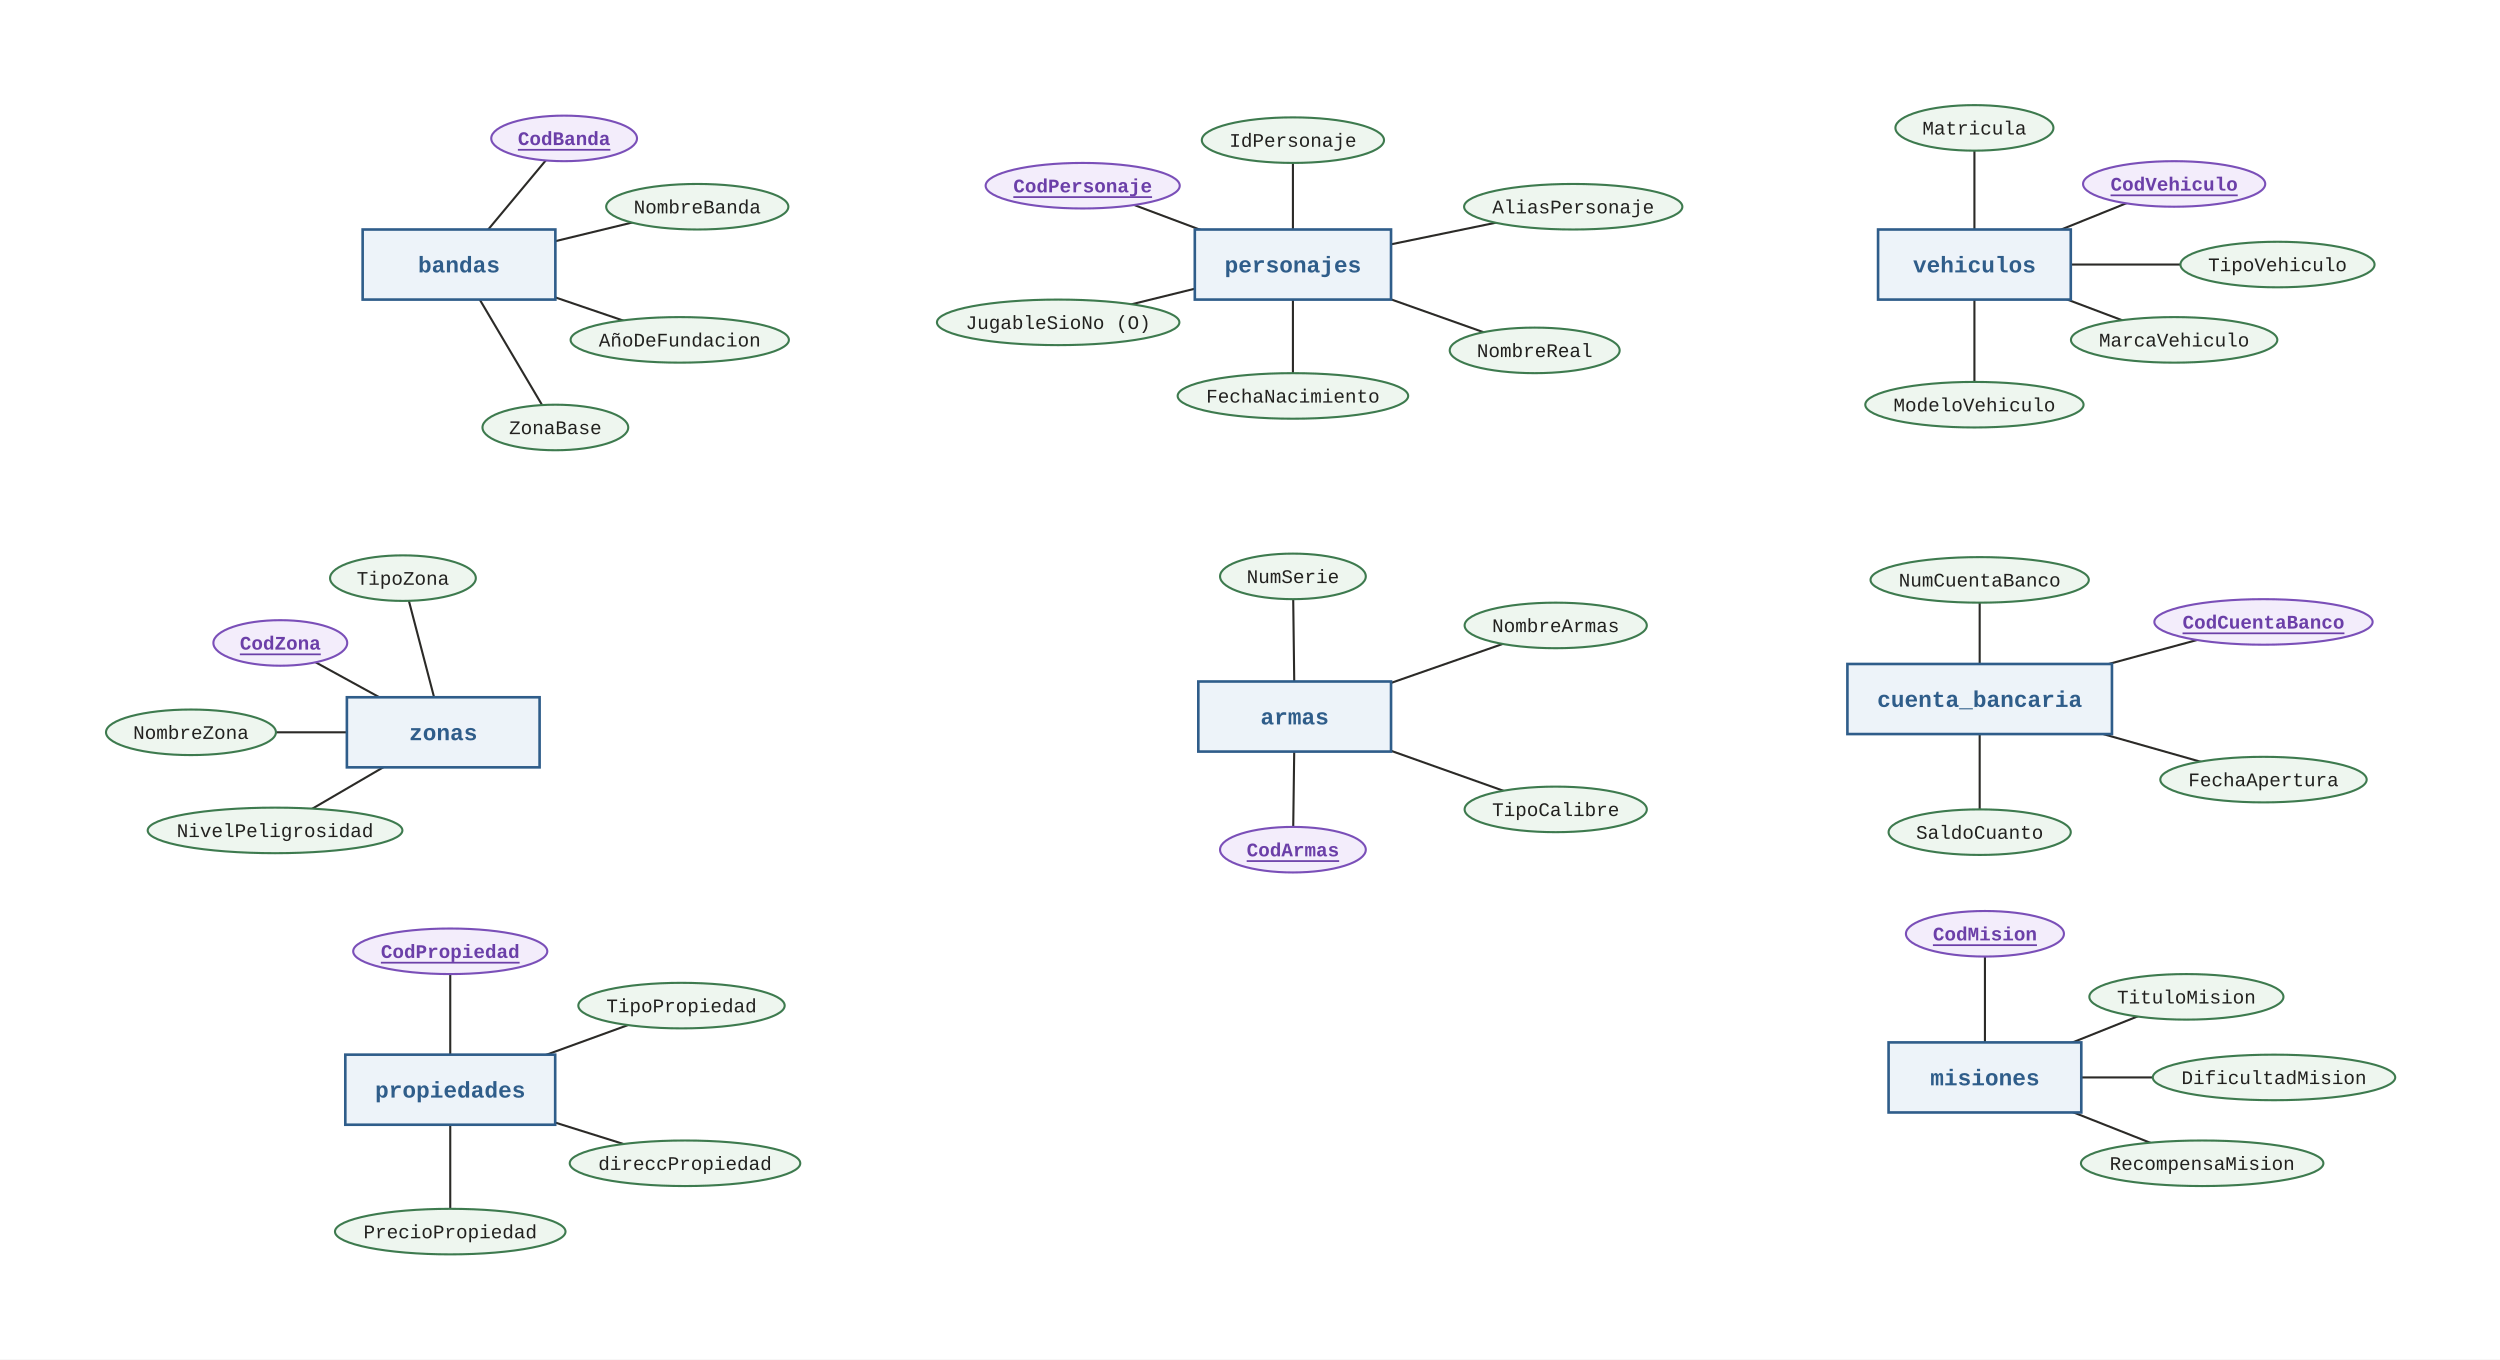
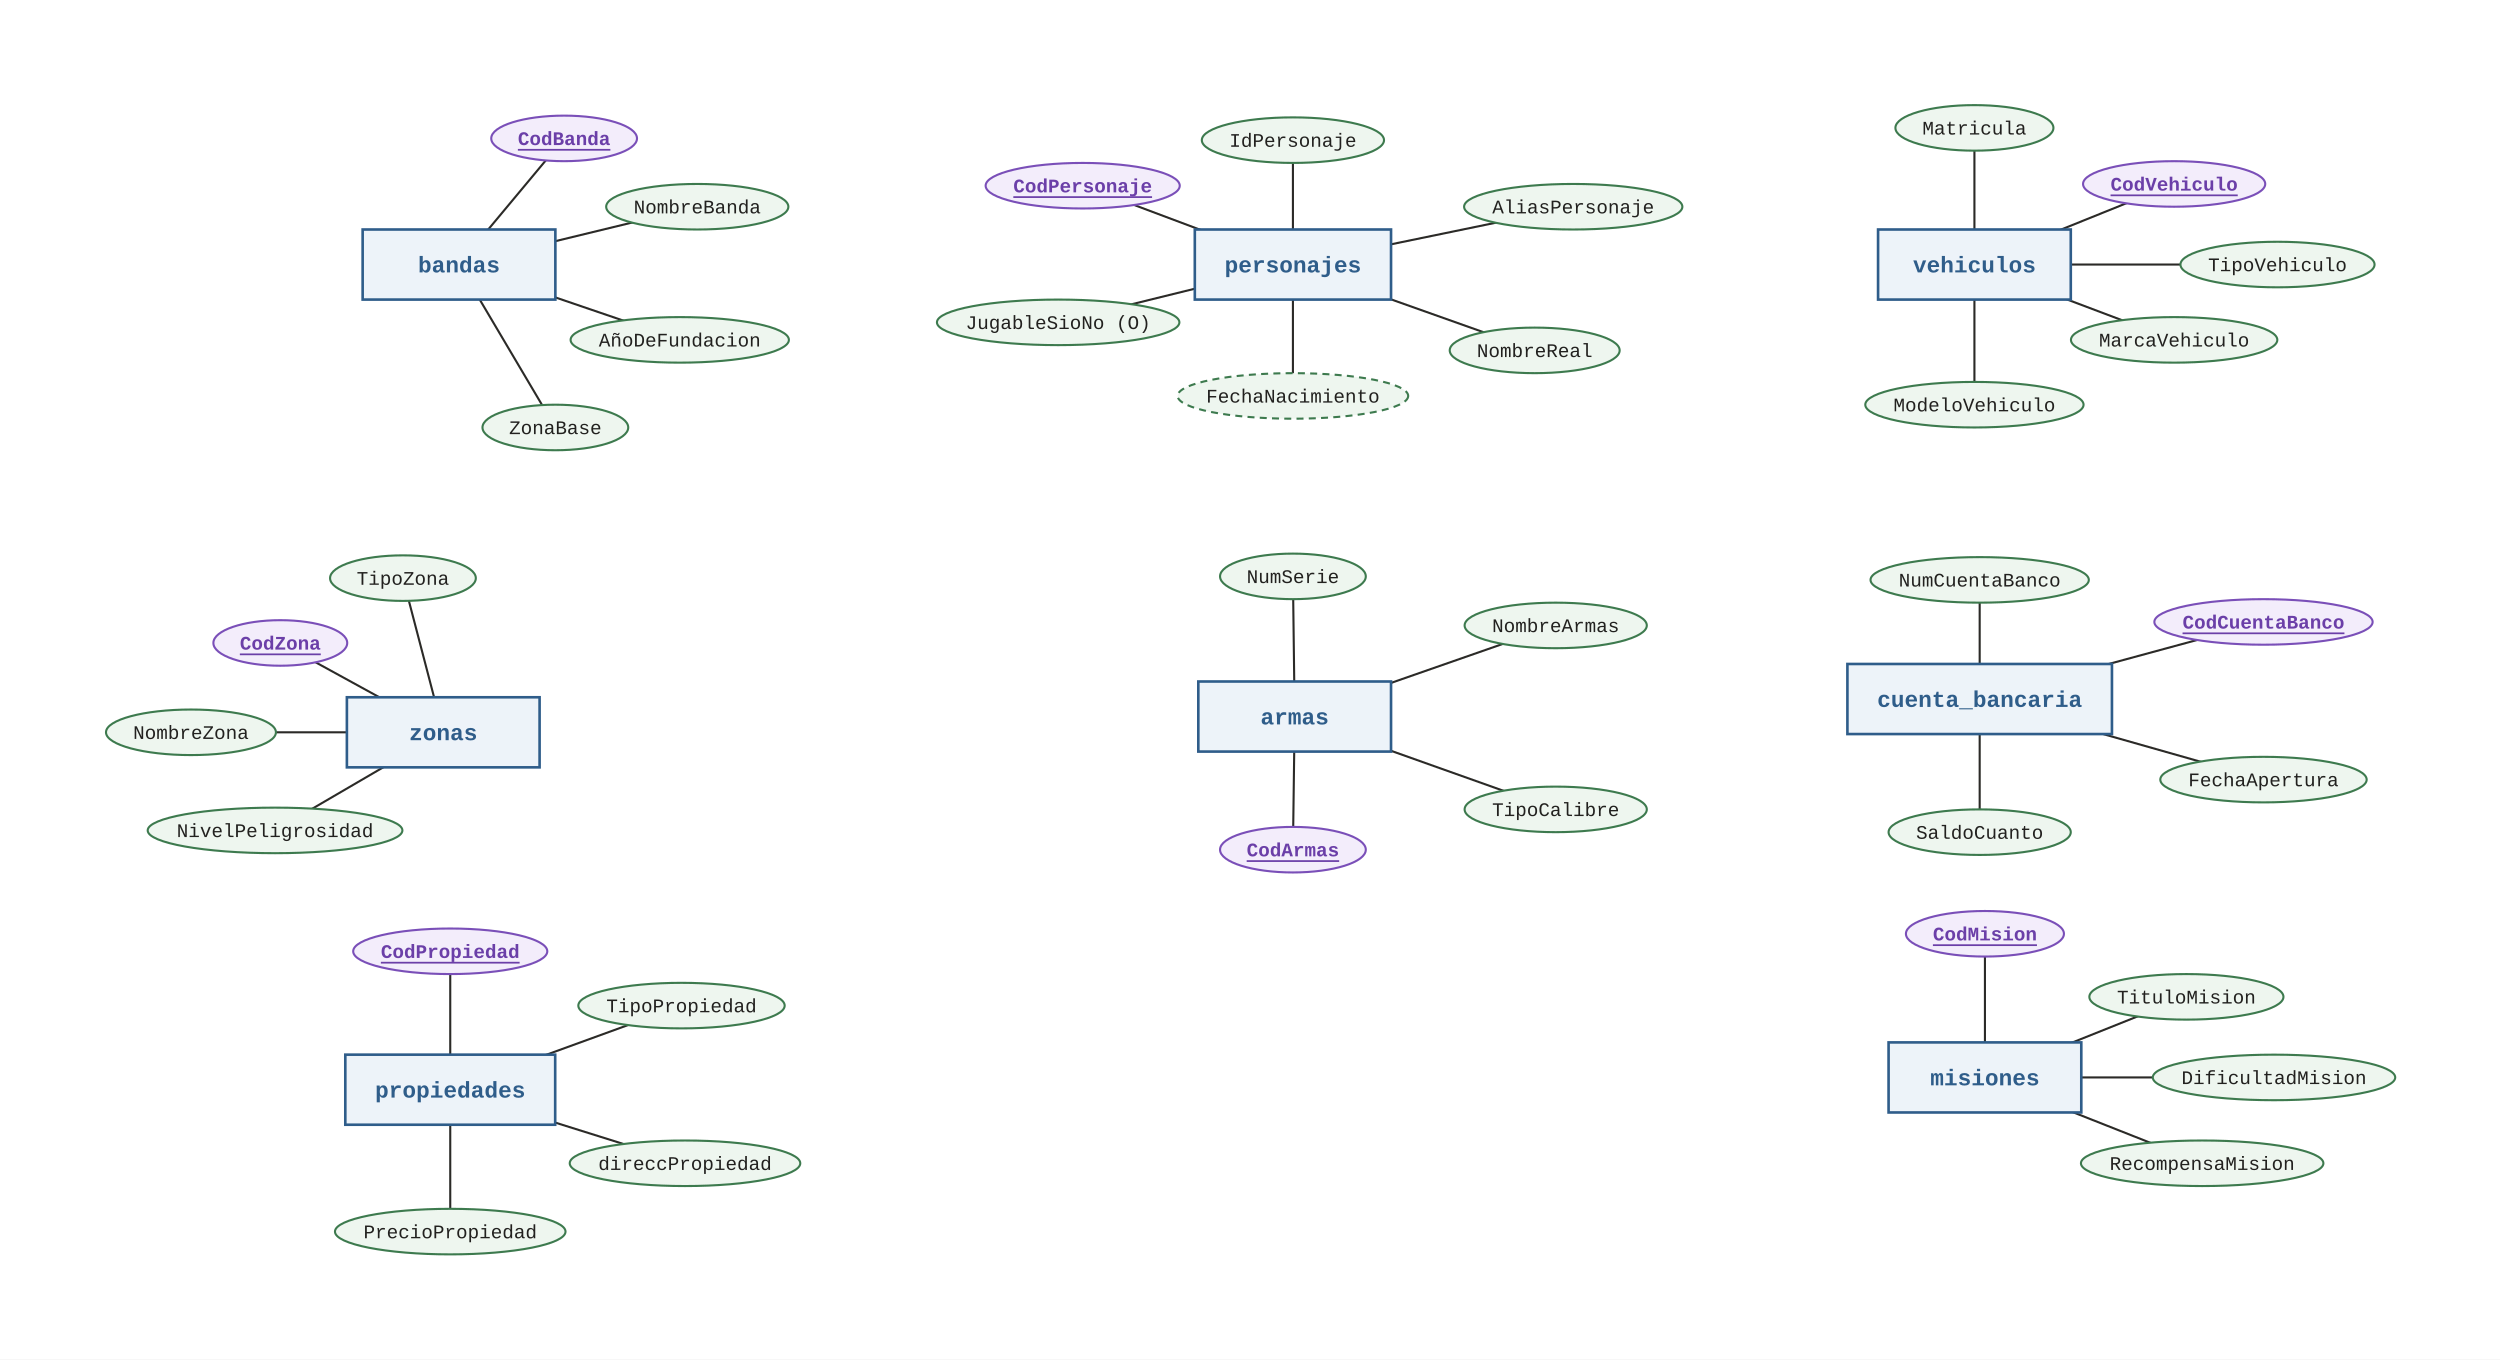
<svg xmlns="http://www.w3.org/2000/svg" viewBox="1764 1628 1427 776" width="1427" height="776">
  <style>.ln{stroke:#2B2A27;stroke-width:1.2}.mk{stroke:#2B2A27;stroke-width:1.5;fill:none}.mo{fill:#FFFFFF;stroke:#2B2A27;stroke-width:1.5}
.ent{fill:#EDF3F9;stroke:#2F5D8A;stroke-width:1.5}.dia{fill:#FBF2E0;stroke:#9C6510;stroke-width:1.5}.att{fill:#EEF6EF;stroke:#3D7A4E;stroke-width:1.2}.att.key{fill:#F3EDFB;stroke:#7A4FB8}.att.dr{stroke-dasharray:4 3}
.ent.in,.dia.in{fill:none}.dup{stroke:#C0362C;stroke-width:2.4}
.tx{fill:#22211F;font:11px Consolas,'JetBrains Mono','Courier New',monospace}.txk{fill:#6B3FA8;font-weight:600}.tb{font:600 13px Consolas,'JetBrains Mono','Courier New',monospace;fill:#2F5D8A}.tr{font:600 12px Consolas,'JetBrains Mono','Courier New',monospace;fill:#9C6510}.tt{font:600 10px Consolas,'JetBrains Mono','Courier New',monospace;fill:#6B6A64}
.ul{stroke:#6B3FA8;stroke-width:1}.ul.p{stroke-dasharray:3 2}.card{font:600 11px Consolas,'JetBrains Mono','Courier New',monospace;fill:#A2441C;paint-order:stroke;stroke:#FFFFFF;stroke-width:4px;stroke-linejoin:round}.cardq{fill:#6B6A64}
.tbox{fill:#FFFFFF;stroke:#A9B2C0;stroke-width:1}.thd{fill:#33557F}.thx{font:600 12.5px Consolas,'JetBrains Mono','Courier New',monospace;fill:#FFFFFF}.cx{font:11.5px Consolas,'JetBrains Mono','Courier New',monospace;fill:#22211F}.cpk{fill:#6B3FA8;font-weight:600}.cfk{fill:#A3304A}.cty{fill:#6B6A64;font-weight:400}.uq{font:600 9px Consolas,'JetBrains Mono','Courier New',monospace;fill:#2A7F8F}
.lk{stroke:#6B6A64;stroke-width:1.4;fill:none}.lk.dash{stroke-dasharray:6 4}.lkm{stroke:#6B6A64;stroke-width:1.5;fill:none}.lko{fill:#FFFFFF;stroke:#6B6A64;stroke-width:1.5}
.ipk{fill:#8E5FD0}.ifk{fill:#B4364E}.icol{fill:#2A7F8F}.inul{fill:none;stroke:#2A7F8F;stroke-width:1.3}
.rbox{fill:#FFFFFF;stroke:#22211F;stroke-width:1.1}.rnm{font:600 12.5px Consolas,'JetBrains Mono','Courier New',monospace;fill:#2F5D8A}.rcol{font:12px Consolas,'JetBrains Mono','Courier New',monospace;fill:#22211F}.rpk{font-weight:700;fill:#6B3FA8}.rfk{fill:#A3304A}.rul{stroke:#6B3FA8;stroke-width:1.1}
.rtag{font:600 9.5px Consolas,'JetBrains Mono','Courier New',monospace;fill:#6B6A64}.rarr{fill:none;stroke:#B4364E;stroke-width:1.1}.rhead{fill:#B4364E}
.ent.hd,.dia.hd{fill:none}.ktag{font:700 9px Consolas,'JetBrains Mono','Courier New',monospace;fill:#6B6A64}.rlab{fill:#FFFFFF;stroke:none;opacity:.92}.dia.assoc{stroke-dasharray:5 3}.ln.lid{stroke-width:2.2}.isal{fill:#9C6510}.skt{fill:#2F5D8A}
.thx.dup{fill:#FFC2BD}.cx.dup,.rnm.dup,.rcol.dup{fill:#C0362C;text-decoration:underline}
.note{stroke-width:1.2}.note-fold{stroke-width:1.2}.nc-y{fill:#FFF4C2;stroke:#D2AE36}.nc-b{fill:#DDEBFA;stroke:#7AA3D6}.nc-g{fill:#DFF2E1;stroke:#7DBB87}.nc-p{fill:#FBE1EC;stroke:#D98AAE}.note-fold{filter:brightness(.93)}.note-tx{font:12px 'Segoe UI',Arial,sans-serif;fill:#2B2A27}</style>
  <rect x="1764" y="1628" width="1427" height="776" fill="#ffffff" />
  <line x1="2017" y1="2046" x2="1924" y2="1995" class="ln" />
  <line x1="2017" y1="2046" x2="1873" y2="2046" class="ln" />
  <line x1="2017" y1="2046" x2="1994" y2="1958" class="ln" />
  <line x1="2017" y1="2046" x2="1921" y2="2102" class="ln" />
  <line x1="2502" y1="1779" x2="2502" y2="1708" class="ln" />
  <line x1="2502" y1="1779" x2="2662" y2="1746" class="ln" />
  <line x1="2502" y1="1779" x2="2640" y2="1828" class="ln" />
  <line x1="2502" y1="1779" x2="2502" y2="1854" class="ln" />
  <line x1="2502" y1="1779" x2="2368" y2="1812" class="ln" />
  <line x1="2026" y1="1779" x2="2086" y2="1707" class="ln" />
  <line x1="2026" y1="1779" x2="2162" y2="1746" class="ln" />
  <line x1="2026" y1="1779" x2="2152" y2="1822" class="ln" />
  <line x1="2026" y1="1779" x2="2081" y2="1872" class="ln" />
  <line x1="2891" y1="1779" x2="2891" y2="1701" class="ln" />
  <line x1="2891" y1="1779" x2="3005" y2="1733" class="ln" />
  <line x1="2502" y1="1779" x2="2382" y2="1734" class="ln" />
  <line x1="2891" y1="1779" x2="3005" y2="1822" class="ln" />
  <line x1="2891" y1="1779" x2="2891" y2="1859" class="ln" />
  <line x1="2891" y1="1779" x2="3064" y2="1779" class="ln" />
  <line x1="2503" y1="2037" x2="2502" y2="1957" class="ln" />
  <line x1="2503" y1="2037" x2="2652" y2="1985" class="ln" />
  <line x1="2503" y1="2037" x2="2652" y2="2090" class="ln" />
  <line x1="2503" y1="2037" x2="2502" y2="2113" class="ln" />
  <line x1="2894" y1="2027" x2="2894" y2="1959" class="ln" />
  <line x1="2894" y1="2027" x2="3056" y2="1983" class="ln" />
  <line x1="2894" y1="2027" x2="3056" y2="2073" class="ln" />
  <line x1="2894" y1="2027" x2="2894" y2="2103" class="ln" />
  <line x1="2897" y1="2243" x2="2897" y2="2161" class="ln" />
  <line x1="2897" y1="2243" x2="3012" y2="2197" class="ln" />
  <line x1="2897" y1="2243" x2="3062" y2="2243" class="ln" />
  <line x1="2897" y1="2243" x2="3021" y2="2292" class="ln" />
  <line x1="2021" y1="2250" x2="2021" y2="2171" class="ln" />
  <line x1="2021" y1="2250" x2="2153" y2="2202" class="ln" />
  <line x1="2021" y1="2250" x2="2155" y2="2292" class="ln" />
  <line x1="2021" y1="2250" x2="2021" y2="2331" class="ln" />
  <g class="node" data-id="nmwmhqvag3xdsrz">
    <rect x="1962" y="2026" width="110" height="40" class="ent" />
    <text x="2017" y="2050.5" text-anchor="middle" class="tb">zonas</text>
  </g>
  <g class="node" data-id="nmwmhrrtz46f440">
    <ellipse cx="1924" cy="1995" rx="38.2" ry="13" class="att key" />
    <text x="1924" y="1998.8" text-anchor="middle" class="tx txk">CodZona</text>
    <line x1="1900.9" y1="2001.5" x2="1947.1" y2="2001.5" class="ul" />
  </g>
  <g class="node" data-id="nmwmhs1pz4838rc">
    <ellipse cx="1873" cy="2046" rx="48.5" ry="13" class="att" />
    <text x="1873" y="2049.8" text-anchor="middle" class="tx">NombreZona</text>
  </g>
  <g class="node" data-id="nmwmhse6k4avtgo">
    <ellipse cx="1994" cy="1958" rx="41.6" ry="13" class="att" />
    <text x="1994" y="1961.8" text-anchor="middle" class="tx">TipoZona</text>
  </g>
  <g class="node" data-id="nmwmhsl8x4cs0xw">
    <ellipse cx="1921" cy="2102" rx="72.7" ry="13" class="att" />
    <text x="1921" y="2105.8" text-anchor="middle" class="tx">NivelPeligrosidad</text>
  </g>
  <g class="node" data-id="nmwmhtg534eof8d">
    <rect x="2446" y="1759" width="112" height="40" class="ent" />
    <text x="2502" y="1783.5" text-anchor="middle" class="tb">personajes</text>
  </g>
  <g class="node" data-id="nmwmhtvoe4fcd3s">
    <ellipse cx="2502" cy="1708" rx="52" ry="13" class="att" />
    <text x="2502" y="1711.8" text-anchor="middle" class="tx">IdPersonaje</text>
  </g>
  <g class="node" data-id="nmwmhtzp54hasp6">
    <ellipse cx="2662" cy="1746" rx="62.3" ry="13" class="att" />
    <text x="2662" y="1749.8" text-anchor="middle" class="tx">AliasPersonaje</text>
  </g>
  <g class="node" data-id="nmwmhu9s44jnxp9">
    <ellipse cx="2640" cy="1828" rx="48.5" ry="13" class="att" />
    <text x="2640" y="1831.8" text-anchor="middle" class="tx">NombreReal</text>
  </g>
  <g class="node" data-id="nmwmhvhij4l5lyf">
-     <ellipse cx="2502" cy="1854" rx="65.8" ry="13" class="att" />
+     <ellipse cx="2502" cy="1854" rx="65.8" ry="13" class="att dr" />
    <text x="2502" y="1857.8" text-anchor="middle" class="tx">FechaNacimiento</text>
  </g>
  <g class="node" data-id="nmwmhw2st4nqzpn">
    <ellipse cx="2368" cy="1812" rx="69.2" ry="13" class="att" />
    <text x="2368" y="1815.8" text-anchor="middle" class="tx">JugableSioNo (O)</text>
  </g>
  <g class="node" data-id="nmwmhxjzb4pf9rv">
    <rect x="1971" y="1759" width="110" height="40" class="ent" />
    <text x="2026" y="1783.5" text-anchor="middle" class="tb">bandas</text>
  </g>
  <g class="node" data-id="nmwmhxsy74qo5d7">
    <ellipse cx="2086" cy="1707" rx="41.6" ry="13" class="att key" />
    <text x="2086" y="1710.8" text-anchor="middle" class="tx txk">CodBanda</text>
    <line x1="2059.6" y1="1713.5" x2="2112.4" y2="1713.5" class="ul" />
  </g>
  <g class="node" data-id="nmwmhy7ny4s7mmz">
    <ellipse cx="2162" cy="1746" rx="52" ry="13" class="att" />
    <text x="2162" y="1749.8" text-anchor="middle" class="tx">NombreBanda</text>
  </g>
  <g class="node" data-id="nmwmhzwdd4umxmz">
    <ellipse cx="2152" cy="1822" rx="62.3" ry="13" class="att" />
    <text x="2152" y="1825.8" text-anchor="middle" class="tx">AñoDeFundacion</text>
  </g>
  <g class="node" data-id="nmwmi0gy84w97ze">
    <ellipse cx="2081" cy="1872" rx="41.6" ry="13" class="att" />
    <text x="2081" y="1875.8" text-anchor="middle" class="tx">ZonaBase</text>
  </g>
  <g class="node" data-id="nmwmi2cq74yrbnu">
    <rect x="2836" y="1759" width="110" height="40" class="ent" />
    <text x="2891" y="1783.5" text-anchor="middle" class="tb">vehiculos</text>
  </g>
  <g class="node" data-id="nmwmi2nv34ztt1i">
    <ellipse cx="2891" cy="1701" rx="45.1" ry="13" class="att" />
    <text x="2891" y="1704.8" text-anchor="middle" class="tx">Matricula</text>
  </g>
  <g class="node" data-id="nmwmi3kmf51jxje">
    <ellipse cx="3005" cy="1733" rx="52" ry="13" class="att key" />
    <text x="3005" y="1736.8" text-anchor="middle" class="tx txk">CodVehiculo</text>
    <line x1="2968.7" y1="1739.5" x2="3041.3" y2="1739.5" class="ul" />
  </g>
  <g class="node" data-id="nmwmi402d53smqh">
    <ellipse cx="2382" cy="1734" rx="55.4" ry="13" class="att key" />
    <text x="2382" y="1737.8" text-anchor="middle" class="tx txk">CodPersonaje</text>
    <line x1="2342.4" y1="1740.5" x2="2421.6" y2="1740.5" class="ul" />
  </g>
  <g class="node" data-id="nmwmi4m2t551h8a">
    <ellipse cx="3005" cy="1822" rx="58.9" ry="13" class="att" />
    <text x="3005" y="1825.8" text-anchor="middle" class="tx">MarcaVehiculo</text>
  </g>
  <g class="node" data-id="nmwmi5d3357tlys">
    <ellipse cx="2891" cy="1859" rx="62.3" ry="13" class="att" />
    <text x="2891" y="1862.8" text-anchor="middle" class="tx">ModeloVehiculo</text>
  </g>
  <g class="node" data-id="nmwmi6y4t590tg7">
    <ellipse cx="3064" cy="1779" rx="55.4" ry="13" class="att" />
    <text x="3064" y="1782.8" text-anchor="middle" class="tx">TipoVehiculo</text>
  </g>
  <g class="node" data-id="nmwmia2g75bo3id">
    <rect x="2448" y="2017" width="110" height="40" class="ent" />
    <text x="2503" y="2041.5" text-anchor="middle" class="tb">armas</text>
  </g>
  <g class="node" data-id="nmwmia8na5ce6x1">
    <ellipse cx="2502" cy="1957" rx="41.6" ry="13" class="att" />
    <text x="2502" y="1960.8" text-anchor="middle" class="tx">NumSerie</text>
  </g>
  <g class="node" data-id="nmwmiasoj5eu1sq">
    <ellipse cx="2652" cy="1985" rx="52" ry="13" class="att" />
    <text x="2652" y="1988.8" text-anchor="middle" class="tx">NombreArmas</text>
  </g>
  <g class="node" data-id="nmwmic04b5gq8px">
    <ellipse cx="2652" cy="2090" rx="52" ry="13" class="att" />
    <text x="2652" y="2093.8" text-anchor="middle" class="tx">TipoCalibre</text>
  </g>
  <g class="node" data-id="nmwmie3675k2tdn">
    <ellipse cx="2502" cy="2113" rx="41.6" ry="13" class="att key" />
    <text x="2502" y="2116.8" text-anchor="middle" class="tx txk">CodArmas</text>
    <line x1="2475.6" y1="2119.5" x2="2528.4" y2="2119.5" class="ul" />
  </g>
  <g class="node" data-id="nmwmieuhb5myfep">
    <rect x="2818.5" y="2007" width="151" height="40" class="ent" />
    <text x="2894" y="2031.5" text-anchor="middle" class="tb">cuenta_bancaria</text>
  </g>
  <g class="node" data-id="nmwmifxlj5nexyy">
    <ellipse cx="2894" cy="1959" rx="62.3" ry="13" class="att" />
    <text x="2894" y="1962.8" text-anchor="middle" class="tx">NumCuentaBanco</text>
  </g>
  <g class="node" data-id="nmwmih6ur5pqn8f">
    <ellipse cx="3056" cy="1983" rx="62.3" ry="13" class="att key" />
    <text x="3056" y="1986.8" text-anchor="middle" class="tx txk">CodCuentaBanco</text>
    <line x1="3009.8" y1="1989.5" x2="3102.2" y2="1989.5" class="ul" />
  </g>
  <g class="node" data-id="nmwmih70n5rkz42">
    <ellipse cx="3056" cy="2073" rx="58.9" ry="13" class="att" />
    <text x="3056" y="2076.8" text-anchor="middle" class="tx">FechaApertura</text>
  </g>
  <g class="node" data-id="nmwmilzss5tyocj">
    <ellipse cx="2894" cy="2103" rx="52" ry="13" class="att" />
    <text x="2894" y="2106.8" text-anchor="middle" class="tx">SaldoCuanto</text>
  </g>
  <g class="node" data-id="nmwmio5i75v8jmj">
    <rect x="2842" y="2223" width="110" height="40" class="ent" />
    <text x="2897" y="2247.5" text-anchor="middle" class="tb">misiones</text>
  </g>
  <g class="node" data-id="nmwmiow465w8po8">
    <ellipse cx="2897" cy="2161" rx="45.1" ry="13" class="att key" />
    <text x="2897" y="2164.8" text-anchor="middle" class="tx txk">CodMision</text>
    <line x1="2867.3" y1="2167.5" x2="2926.7" y2="2167.5" class="ul" />
  </g>
  <g class="node" data-id="nmwmir5ci5yhlv1">
    <ellipse cx="3012" cy="2197" rx="55.4" ry="13" class="att" />
    <text x="3012" y="2200.8" text-anchor="middle" class="tx">TituloMision</text>
  </g>
  <g class="node" data-id="nmwmirrxe60nf3k">
    <ellipse cx="3062" cy="2243" rx="69.2" ry="13" class="att" />
    <text x="3062" y="2246.8" text-anchor="middle" class="tx">DificultadMision</text>
  </g>
  <g class="node" data-id="nmwmisx1w62qcp3">
    <ellipse cx="3021" cy="2292" rx="69.2" ry="13" class="att" />
    <text x="3021" y="2295.8" text-anchor="middle" class="tx">RecompensaMision</text>
  </g>
  <g class="node" data-id="nmwmiwxrr6474jo">
    <rect x="1961.1" y="2230" width="119.8" height="40" class="ent" />
    <text x="2021" y="2254.5" text-anchor="middle" class="tb">propiedades</text>
  </g>
  <g class="node" data-id="nmwmj46ri65fsi7">
    <ellipse cx="2021" cy="2171" rx="55.4" ry="13" class="att key" />
    <text x="2021" y="2174.8" text-anchor="middle" class="tx txk">CodPropiedad</text>
    <line x1="1981.4" y1="2177.5" x2="2060.6" y2="2177.5" class="ul" />
  </g>
  <g class="node" data-id="nmwmj4fdq67bwgb">
    <ellipse cx="2153" cy="2202" rx="58.9" ry="13" class="att" />
    <text x="2153" y="2205.8" text-anchor="middle" class="tx">TipoPropiedad</text>
  </g>
  <g class="node" data-id="nmwmj5cyw692ayh">
    <ellipse cx="2155" cy="2292" rx="65.8" ry="13" class="att" />
    <text x="2155" y="2295.8" text-anchor="middle" class="tx">direccPropiedad</text>
  </g>
  <g class="node" data-id="nmwmj8ovs6bwnpc">
    <ellipse cx="2021" cy="2331" rx="65.8" ry="13" class="att" />
    <text x="2021" y="2334.8" text-anchor="middle" class="tx">PrecioPropiedad</text>
  </g>
</svg>
